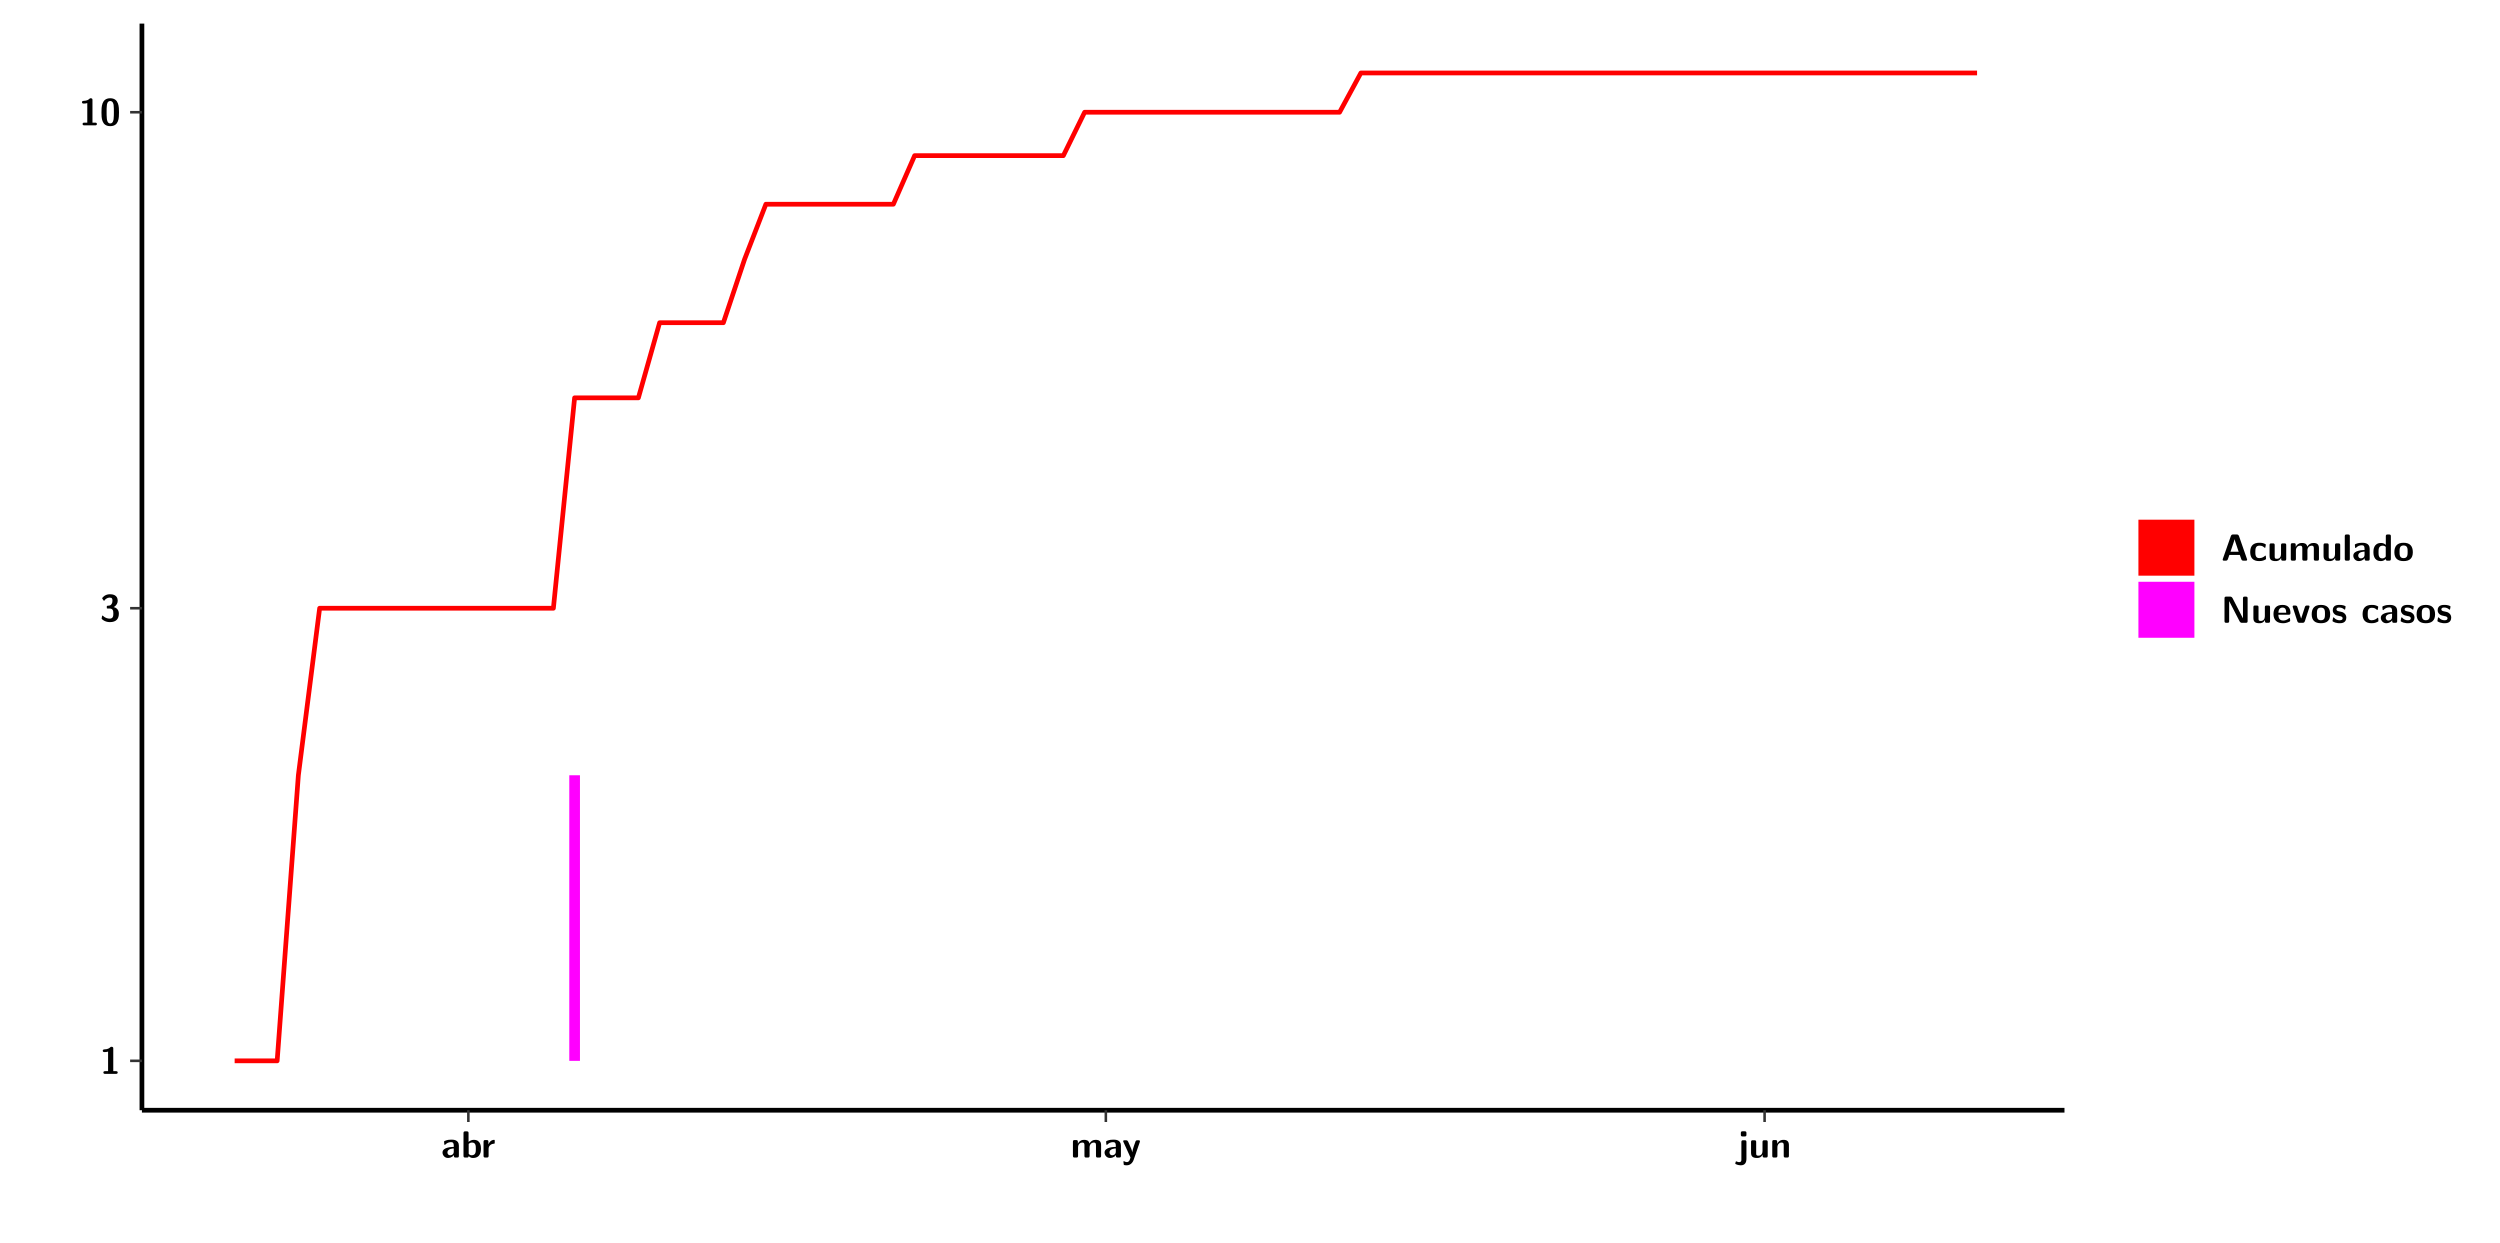
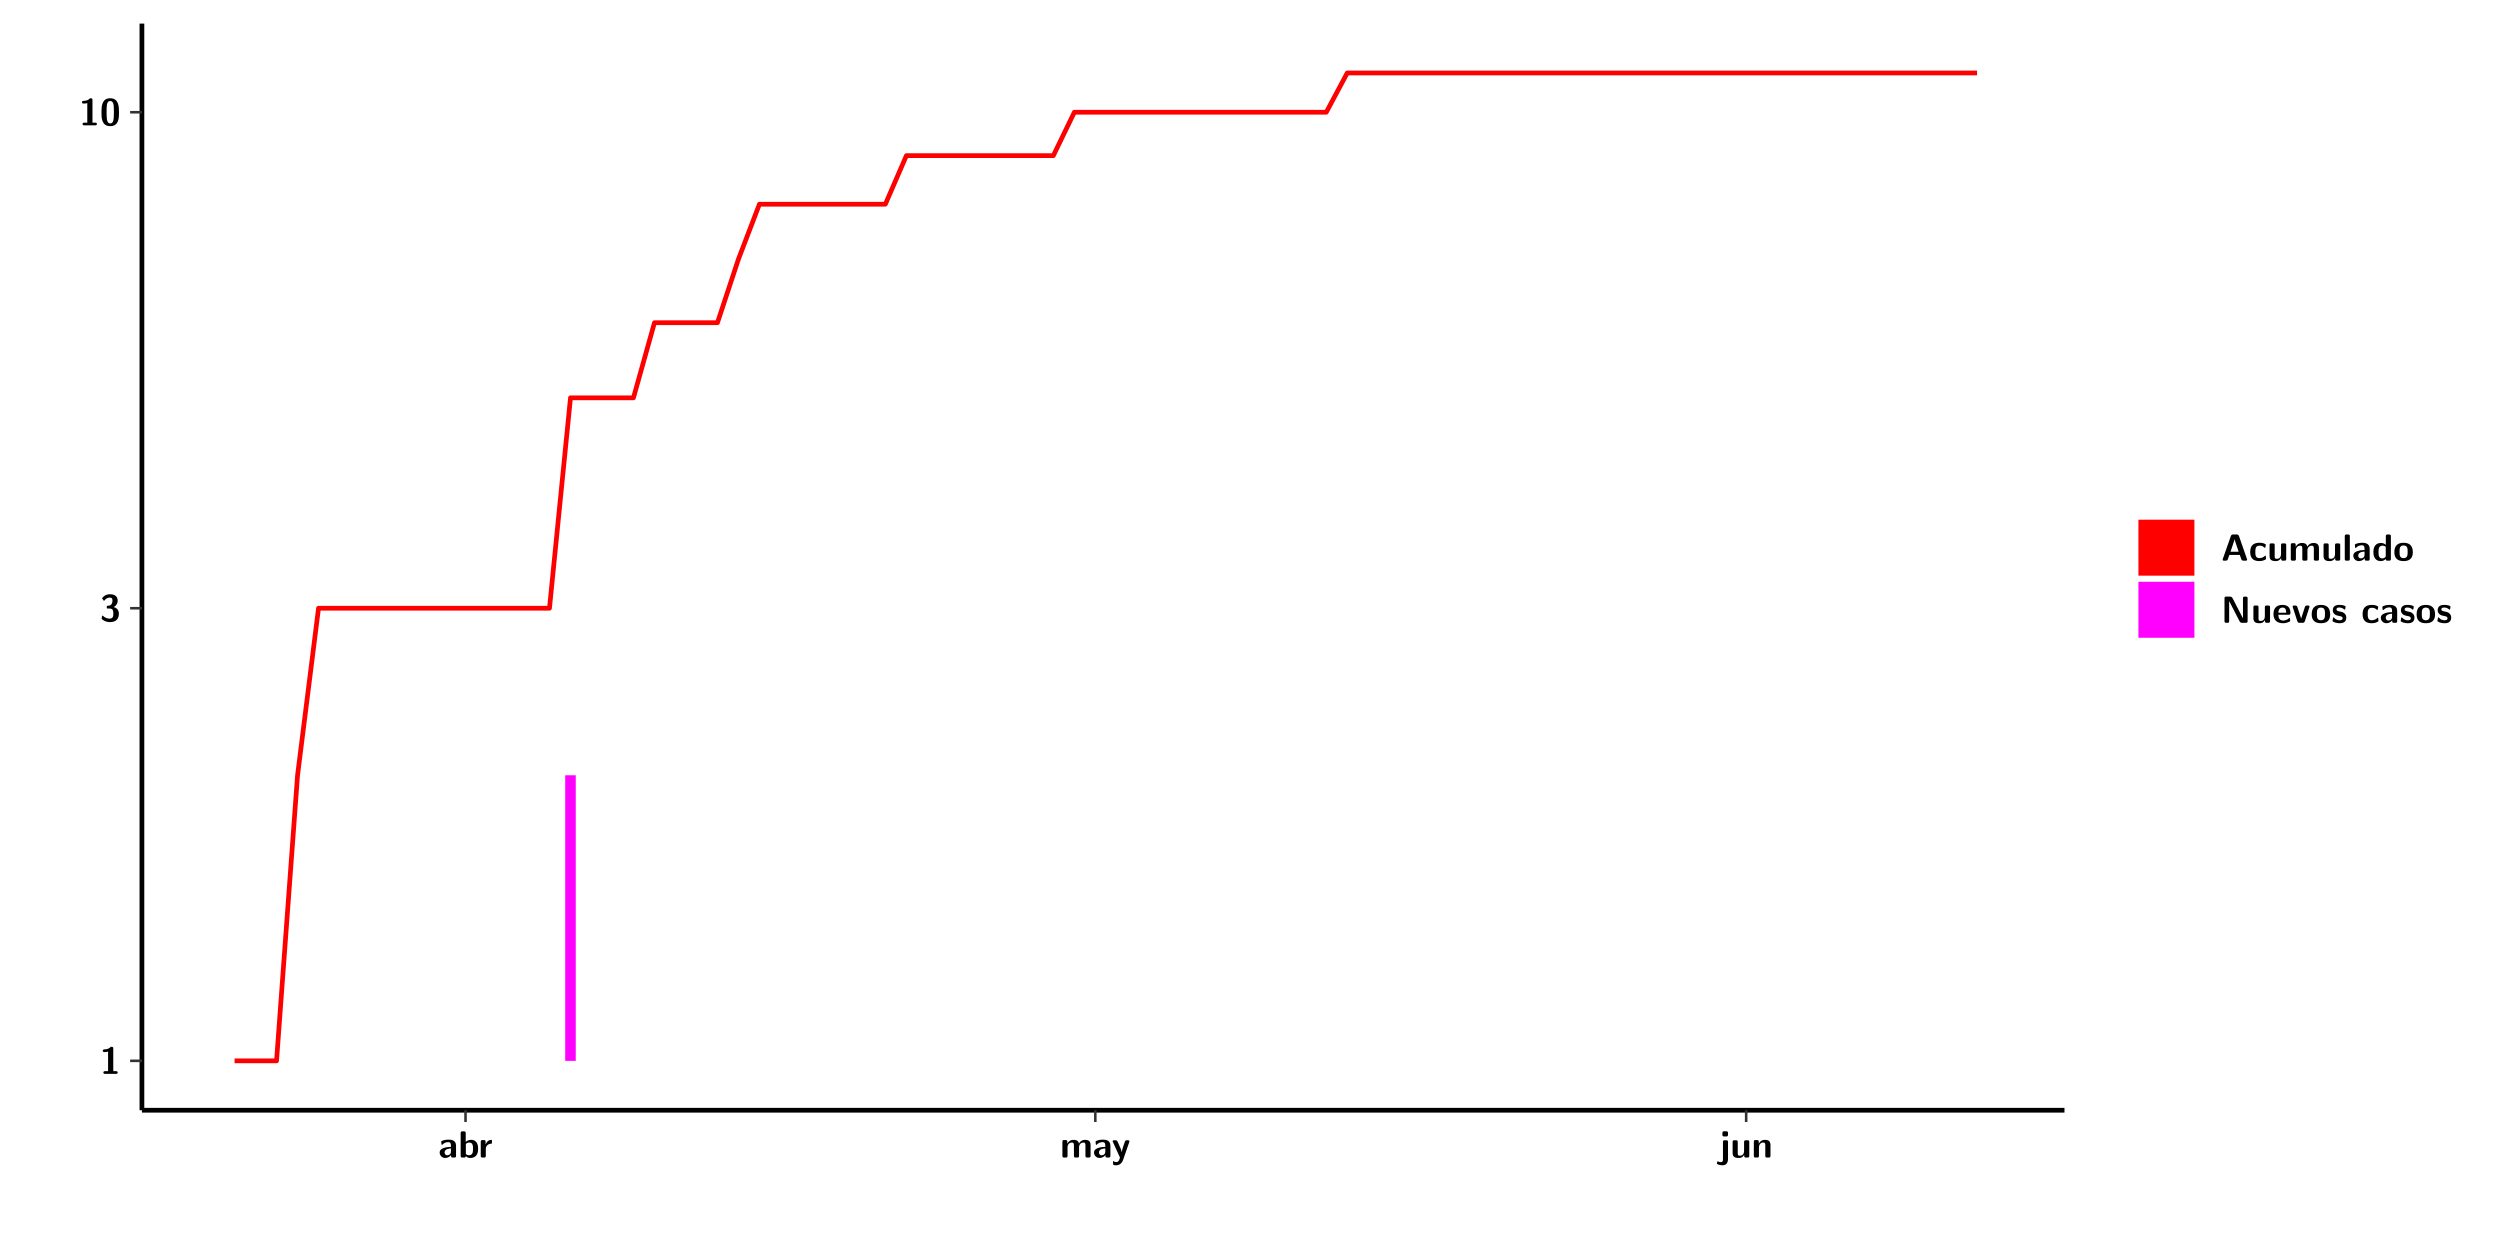
<svg xmlns="http://www.w3.org/2000/svg" xmlns:xlink="http://www.w3.org/1999/xlink" width="579.653pt" height="288pt" viewBox="0 0 579.653 288" version="1.1">
  <defs>
    <g>
      <symbol overflow="visible" id="glyph0-0">
        <path style="stroke:none;" d="" />
      </symbol>
      <symbol overflow="visible" id="glyph0-1">
        <path style="stroke:none;" d="M 3.109 -5.859 C 3.109 -6.016 3.109 -6.281 2.719 -6.281 C 2.547 -6.281 2.516 -6.266 2.406 -6.156 C 2.25 -6.016 1.922 -5.688 1.047 -5.672 C 0.891 -5.672 0.672 -5.609 0.672 -5.359 C 0.672 -5.047 0.969 -5.047 1.094 -5.047 C 1.344 -5.047 1.656 -5.078 1.906 -5.156 L 1.906 -0.625 L 1.234 -0.625 C 1.109 -0.625 0.812 -0.625 0.812 -0.312 C 0.812 0 1.109 0 1.234 0 L 3.719 0 C 3.828 0 4.141 0 4.141 -0.312 C 4.141 -0.625 3.828 -0.625 3.719 -0.625 L 3.109 -0.625 Z M 3.109 -5.859 " />
      </symbol>
      <symbol overflow="visible" id="glyph0-2">
        <path style="stroke:none;" d="M 0.844 -4.859 C 0.906 -4.766 0.953 -4.766 0.969 -4.766 C 1.031 -4.766 1.047 -4.797 1.094 -4.859 C 1.547 -5.5 2.172 -5.5 2.281 -5.5 C 2.844 -5.5 2.922 -5.203 2.922 -4.781 C 2.922 -4.656 2.922 -4.234 2.641 -3.906 C 2.438 -3.656 2.219 -3.641 1.953 -3.625 C 1.859 -3.609 1.688 -3.609 1.672 -3.578 C 1.609 -3.562 1.609 -3.5 1.609 -3.359 L 1.609 -3.203 C 1.609 -2.984 1.609 -2.969 1.844 -2.969 L 2.219 -2.969 C 3.031 -2.969 3.125 -2.469 3.125 -1.797 C 3.125 -1.203 3.062 -0.625 2.266 -0.625 C 1.984 -0.625 1.328 -0.688 0.75 -1.25 C 0.672 -1.328 0.656 -1.328 0.625 -1.328 C 0.531 -1.328 0.516 -1.25 0.516 -1.234 C 0.516 -1.234 0.406 -0.672 0.406 -0.625 C 0.406 -0.516 1.156 0.188 2.312 0.188 C 3.812 0.188 4.406 -0.609 4.406 -1.781 C 4.406 -2.562 3.984 -3.109 3.203 -3.297 C 3.906 -3.688 4.141 -4.266 4.141 -4.766 C 4.141 -6.156 2.891 -6.281 2.328 -6.281 C 1.125 -6.281 0.531 -5.422 0.531 -5.344 C 0.531 -5.297 0.594 -5.219 0.594 -5.219 Z M 0.844 -4.859 " />
      </symbol>
      <symbol overflow="visible" id="glyph0-3">
        <path style="stroke:none;" d="M 4.438 -3 C 4.438 -4.203 4.438 -6.281 2.406 -6.281 C 0.375 -6.281 0.375 -4.219 0.375 -3 C 0.375 -1.812 0.375 0.188 2.406 0.188 C 4.438 0.188 4.438 -1.781 4.438 -3 Z M 2.406 -0.438 C 1.75 -0.438 1.656 -1.25 1.625 -1.484 C 1.562 -1.953 1.562 -2.766 1.562 -3.125 C 1.562 -3.641 1.562 -4.203 1.625 -4.641 C 1.641 -4.875 1.734 -5.641 2.406 -5.641 C 3.047 -5.641 3.156 -4.906 3.188 -4.734 C 3.25 -4.281 3.25 -3.594 3.25 -3.125 C 3.25 -2.625 3.25 -1.953 3.188 -1.469 C 3.156 -1.234 3.062 -0.438 2.406 -0.438 Z M 2.406 -0.438 " />
      </symbol>
      <symbol overflow="visible" id="glyph0-4">
        <path style="stroke:none;" d="M 4.062 -2.766 C 4.062 -4.156 2.734 -4.156 2.297 -4.156 C 1.891 -4.156 1.453 -4.125 0.859 -3.891 C 0.672 -3.797 0.625 -3.781 0.625 -3.688 C 0.625 -3.625 0.688 -3.109 0.688 -3.047 C 0.703 -2.984 0.75 -2.938 0.812 -2.938 C 0.844 -2.938 0.875 -2.969 0.906 -3 C 1.281 -3.391 1.719 -3.578 2.266 -3.578 C 2.734 -3.578 2.875 -3.297 2.875 -2.781 L 2.875 -2.469 C 2.562 -2.469 0.266 -2.453 0.266 -1.172 C 0.266 -0.547 0.766 0.094 1.531 0.094 C 1.828 0.094 2.484 0.016 2.906 -0.594 L 2.906 -0.422 C 2.906 -0.141 2.969 0 3.328 0 L 3.641 0 C 3.984 0 4.062 -0.109 4.062 -0.422 Z M 2.875 -1.344 C 2.875 -0.531 2.047 -0.531 2.016 -0.531 C 1.641 -0.531 1.406 -0.844 1.406 -1.188 C 1.406 -2.047 2.625 -2.109 2.875 -2.109 Z M 2.875 -1.344 " />
      </symbol>
      <symbol overflow="visible" id="glyph0-5">
        <path style="stroke:none;" d="M 1.703 -5.656 C 1.703 -5.938 1.641 -6.078 1.281 -6.078 L 0.953 -6.078 C 0.641 -6.078 0.531 -5.984 0.531 -5.656 L 0.531 -0.422 C 0.531 -0.109 0.625 0 0.953 0 L 1.312 0 C 1.453 0 1.719 0 1.734 -0.344 C 2.125 0.094 2.578 0.094 2.719 0.094 C 4.578 0.094 4.578 -1.594 4.578 -2.031 C 4.578 -2.453 4.578 -4.109 2.938 -4.109 C 2.219 -4.109 1.781 -3.703 1.703 -3.625 Z M 1.734 -3.172 C 1.844 -3.281 2.109 -3.484 2.5 -3.484 C 3.391 -3.484 3.391 -2.672 3.391 -2.016 C 3.391 -1.375 3.391 -0.531 2.406 -0.531 C 2.047 -0.531 1.828 -0.75 1.734 -0.875 Z M 1.734 -3.172 " />
      </symbol>
      <symbol overflow="visible" id="glyph0-6">
        <path style="stroke:none;" d="M 1.703 -2.016 C 1.703 -2.844 2.391 -3.188 2.938 -3.219 C 3.109 -3.234 3.125 -3.234 3.125 -3.469 L 3.125 -3.875 C 3.125 -4.047 3.125 -4.109 2.969 -4.109 C 2.719 -4.109 2.078 -4.031 1.672 -3.078 L 1.656 -3.078 L 1.656 -3.641 C 1.656 -3.922 1.594 -4.062 1.234 -4.062 L 0.953 -4.062 C 0.641 -4.062 0.531 -3.969 0.531 -3.641 L 0.531 -0.422 C 0.531 -0.109 0.625 0 0.953 0 L 1.281 0 C 1.609 0 1.703 -0.109 1.703 -0.422 Z M 1.703 -2.016 " />
      </symbol>
      <symbol overflow="visible" id="glyph0-7">
        <path style="stroke:none;" d="M 7.062 -2.844 C 7.062 -3.75 6.672 -4.109 5.781 -4.109 C 5.156 -4.109 4.688 -3.828 4.359 -3.25 C 4.219 -4.078 3.484 -4.109 3.109 -4.109 C 2.938 -4.109 2.578 -4.109 2.188 -3.828 C 1.906 -3.625 1.734 -3.344 1.672 -3.203 L 1.672 -3.641 C 1.672 -3.922 1.609 -4.062 1.25 -4.062 L 0.953 -4.062 C 0.625 -4.062 0.531 -3.969 0.531 -3.641 L 0.531 -0.422 C 0.531 -0.109 0.625 0 0.953 0 L 1.297 0 C 1.625 0 1.719 -0.109 1.719 -0.422 L 1.719 -2.359 C 1.719 -3.141 2.25 -3.484 2.688 -3.484 C 3.109 -3.484 3.203 -3.297 3.203 -2.828 L 3.203 -0.422 C 3.203 -0.109 3.297 0 3.625 0 L 3.969 0 C 4.297 0 4.391 -0.109 4.391 -0.422 L 4.391 -2.359 C 4.391 -3.141 4.922 -3.484 5.359 -3.484 C 5.781 -3.484 5.875 -3.297 5.875 -2.828 L 5.875 -0.422 C 5.875 -0.109 5.969 0 6.297 0 L 6.641 0 C 6.984 0 7.062 -0.109 7.062 -0.422 Z M 7.062 -2.844 " />
      </symbol>
      <symbol overflow="visible" id="glyph0-8">
        <path style="stroke:none;" d="M 4.109 -3.609 C 4.141 -3.719 4.141 -3.734 4.141 -3.781 C 4.141 -4.016 3.906 -4.016 3.797 -4.016 L 3.609 -4.016 C 3.469 -4.016 3.266 -4.016 3.141 -3.812 C 3.109 -3.766 2.406 -1.828 2.359 -1.25 L 2.344 -1.25 C 2.312 -1.672 1.953 -2.484 1.562 -3.328 C 1.328 -3.891 1.266 -4.016 0.828 -4.016 L 0.594 -4.016 C 0.469 -4.016 0.25 -4.016 0.25 -3.781 C 0.25 -3.75 0.281 -3.688 0.297 -3.641 L 1.953 0 C 1.891 0.188 1.859 0.281 1.828 0.375 C 1.734 0.656 1.578 1.047 1.109 1.047 C 0.812 1.047 0.609 0.922 0.516 0.875 C 0.469 0.844 0.453 0.828 0.422 0.828 C 0.391 0.828 0.312 0.859 0.312 0.969 C 0.312 1.031 0.375 1.641 0.391 1.672 C 0.469 1.781 0.953 1.797 1.094 1.797 C 2.172 1.797 2.609 0.766 2.672 0.547 Z M 4.109 -3.609 " />
      </symbol>
      <symbol overflow="visible" id="glyph0-9">
        <path style="stroke:none;" d="M 1.969 -5.672 C 1.969 -5.953 1.906 -6.094 1.547 -6.094 L 1.094 -6.094 C 0.766 -6.094 0.672 -5.984 0.672 -5.672 L 0.672 -5.312 C 0.672 -5.031 0.734 -4.891 1.094 -4.891 L 1.547 -4.891 C 1.875 -4.891 1.969 -5 1.969 -5.312 Z M 0.797 0.484 C 0.797 0.703 0.797 1.062 0.25 1.062 C 0.156 1.062 -0.094 1.031 -0.266 0.922 C -0.359 0.875 -0.375 0.875 -0.406 0.875 C -0.484 0.875 -0.5 0.922 -0.547 1.094 C -0.609 1.281 -0.625 1.359 -0.625 1.391 C -0.625 1.547 0.109 1.797 0.656 1.797 C 1.625 1.797 1.969 1.141 1.969 0.281 L 1.969 -3.594 C 1.969 -3.875 1.906 -4.016 1.547 -4.016 L 1.219 -4.016 C 0.891 -4.016 0.797 -3.906 0.797 -3.594 Z M 0.797 0.484 " />
      </symbol>
      <symbol overflow="visible" id="glyph0-10">
        <path style="stroke:none;" d="M 4.391 -3.594 C 4.391 -3.875 4.328 -4.016 3.969 -4.016 L 3.609 -4.016 C 3.281 -4.016 3.188 -3.906 3.188 -3.594 L 3.188 -1.516 C 3.188 -0.938 2.891 -0.438 2.266 -0.438 C 1.766 -0.438 1.719 -0.562 1.719 -1.031 L 1.719 -3.594 C 1.719 -3.875 1.656 -4.016 1.297 -4.016 L 0.953 -4.016 C 0.625 -4.016 0.531 -3.922 0.531 -3.594 L 0.531 -1.109 C 0.531 -0.172 1.031 0.094 1.953 0.094 C 2.188 0.094 2.812 0.094 3.219 -0.656 L 3.219 -0.422 C 3.219 -0.141 3.281 0 3.641 0 L 3.969 0 C 4.297 0 4.391 -0.109 4.391 -0.422 Z M 4.391 -3.594 " />
      </symbol>
      <symbol overflow="visible" id="glyph0-11">
        <path style="stroke:none;" d="M 4.391 -2.844 C 4.391 -3.75 4 -4.109 3.109 -4.109 C 2.188 -4.109 1.781 -3.438 1.672 -3.203 L 1.672 -3.641 C 1.672 -3.922 1.609 -4.062 1.25 -4.062 L 0.953 -4.062 C 0.625 -4.062 0.531 -3.969 0.531 -3.641 L 0.531 -0.422 C 0.531 -0.109 0.625 0 0.953 0 L 1.297 0 C 1.625 0 1.719 -0.109 1.719 -0.422 L 1.719 -2.359 C 1.719 -3.125 2.219 -3.484 2.688 -3.484 C 3.109 -3.484 3.188 -3.281 3.188 -2.828 L 3.188 -0.422 C 3.188 -0.141 3.25 0 3.609 0 L 3.969 0 C 4.297 0 4.391 -0.109 4.391 -0.422 Z M 4.391 -2.844 " />
      </symbol>
      <symbol overflow="visible" id="glyph0-12">
        <path style="stroke:none;" d="M 4.156 -5.703 C 4.031 -6.078 3.766 -6.078 3.594 -6.078 L 2.828 -6.078 C 2.641 -6.078 2.391 -6.078 2.266 -5.703 L 0.406 -0.406 C 0.375 -0.297 0.375 -0.281 0.375 -0.234 C 0.375 0 0.594 0 0.703 0 L 1.031 0 C 1.188 0 1.453 0 1.578 -0.344 L 1.922 -1.328 L 4.344 -1.328 L 4.641 -0.484 C 4.75 -0.172 4.812 0 5.234 0 L 5.703 0 C 5.828 0 6.047 0 6.047 -0.234 C 6.047 -0.281 6.047 -0.297 6 -0.406 Z M 2.812 -3.938 C 2.938 -4.328 3.062 -4.656 3.125 -4.969 L 3.141 -4.969 C 3.188 -4.766 3.188 -4.75 3.25 -4.547 L 4.078 -2.078 L 2.188 -2.078 Z M 2.812 -3.938 " />
      </symbol>
      <symbol overflow="visible" id="glyph0-13">
        <path style="stroke:none;" d="M 4 -0.438 C 4 -0.531 3.969 -0.938 3.953 -1.047 C 3.953 -1.078 3.938 -1.172 3.844 -1.172 C 3.812 -1.172 3.797 -1.172 3.703 -1.078 C 3.562 -0.953 3.141 -0.594 2.422 -0.594 C 1.516 -0.594 1.516 -1.469 1.516 -2.031 C 1.516 -2.75 1.562 -3.484 2.453 -3.484 C 3.031 -3.484 3.266 -3.344 3.578 -3.078 C 3.688 -2.984 3.703 -2.984 3.734 -2.984 C 3.828 -2.984 3.844 -3.062 3.844 -3.094 C 3.859 -3.172 3.953 -3.656 3.953 -3.703 C 3.953 -3.781 3.891 -3.812 3.75 -3.891 C 3.328 -4.078 3.062 -4.156 2.453 -4.156 C 1.141 -4.156 0.328 -3.547 0.328 -2.016 C 0.328 -0.562 1.078 0.094 2.406 0.094 C 2.641 0.094 3.172 0.094 3.75 -0.203 C 4 -0.344 4 -0.344 4 -0.438 Z M 4 -0.438 " />
      </symbol>
      <symbol overflow="visible" id="glyph0-14">
        <path style="stroke:none;" d="M 1.703 -5.656 C 1.703 -5.938 1.641 -6.078 1.281 -6.078 L 0.953 -6.078 C 0.641 -6.078 0.531 -5.984 0.531 -5.656 L 0.531 -0.422 C 0.531 -0.109 0.625 0 0.953 0 L 1.281 0 C 1.609 0 1.703 -0.109 1.703 -0.422 Z M 1.703 -5.656 " />
      </symbol>
      <symbol overflow="visible" id="glyph0-15">
        <path style="stroke:none;" d="M 4.375 -5.656 C 4.375 -5.938 4.312 -6.078 3.953 -6.078 L 3.625 -6.078 C 3.297 -6.078 3.203 -5.969 3.203 -5.656 L 3.203 -3.672 C 2.812 -4.047 2.375 -4.109 2.109 -4.109 C 0.328 -4.109 0.328 -2.422 0.328 -2 C 0.328 -1.594 0.328 0.094 2.062 0.094 C 2.422 0.094 2.812 -0.016 3.188 -0.406 C 3.188 -0.094 3.297 0 3.609 0 L 3.953 0 C 4.281 0 4.375 -0.109 4.375 -0.422 Z M 3.188 -1.094 C 3.188 -0.953 3.188 -0.875 2.922 -0.688 C 2.703 -0.547 2.5 -0.531 2.406 -0.531 C 1.516 -0.531 1.516 -1.344 1.516 -2 C 1.516 -2.656 1.516 -3.484 2.5 -3.484 C 2.75 -3.484 2.984 -3.391 3.188 -3.203 Z M 3.188 -1.094 " />
      </symbol>
      <symbol overflow="visible" id="glyph0-16">
        <path style="stroke:none;" d="M 4.547 -1.969 C 4.547 -3.406 3.844 -4.156 2.406 -4.156 C 0.953 -4.156 0.266 -3.391 0.266 -1.969 C 0.266 -0.547 1.031 0.094 2.406 0.094 C 3.781 0.094 4.547 -0.531 4.547 -1.969 Z M 2.406 -0.594 C 1.469 -0.594 1.469 -1.375 1.469 -2.078 C 1.469 -2.75 1.469 -3.531 2.406 -3.531 C 3.344 -3.531 3.344 -2.766 3.344 -2.078 C 3.344 -1.391 3.344 -0.594 2.406 -0.594 Z M 2.406 -0.594 " />
      </symbol>
      <symbol overflow="visible" id="glyph0-17">
        <path style="stroke:none;" d="M 2.656 -5.734 C 2.469 -6.078 2.203 -6.078 2.031 -6.078 L 1.219 -6.078 C 0.906 -6.078 0.797 -5.984 0.797 -5.656 L 0.797 -0.422 C 0.797 -0.109 0.891 0 1.219 0 L 1.453 0 C 1.781 0 1.875 -0.109 1.875 -0.422 L 1.875 -5.016 L 1.891 -5.016 L 4.297 -0.344 C 4.484 0 4.75 0 4.922 0 L 5.734 0 C 6.062 0 6.156 -0.109 6.156 -0.422 L 6.156 -5.656 C 6.156 -5.938 6.094 -6.078 5.734 -6.078 L 5.5 -6.078 C 5.156 -6.078 5.078 -5.969 5.078 -5.656 L 5.078 -1.062 L 5.062 -1.062 Z M 2.656 -5.734 " />
      </symbol>
      <symbol overflow="visible" id="glyph0-18">
        <path style="stroke:none;" d="M 3.781 -1.875 C 3.984 -1.875 4.203 -1.891 4.203 -2.281 C 4.203 -3.406 3.672 -4.156 2.359 -4.156 C 0.969 -4.156 0.266 -3.375 0.266 -2.047 C 0.266 -0.609 1.109 0.094 2.484 0.094 C 2.812 0.094 3.312 0.047 3.891 -0.234 C 4.078 -0.328 4.141 -0.359 4.141 -0.469 C 4.141 -0.531 4.125 -0.781 4.109 -0.844 C 4.078 -1.125 4.062 -1.125 3.984 -1.125 C 3.953 -1.125 3.938 -1.125 3.844 -1.047 C 3.328 -0.594 2.797 -0.531 2.516 -0.531 C 1.531 -0.531 1.422 -1.312 1.391 -1.875 Z M 1.406 -2.344 C 1.422 -2.875 1.609 -3.531 2.359 -3.531 C 3.062 -3.531 3.203 -3.031 3.219 -2.344 Z M 1.406 -2.344 " />
      </symbol>
      <symbol overflow="visible" id="glyph0-19">
        <path style="stroke:none;" d="M 4.109 -3.609 C 4.141 -3.719 4.141 -3.75 4.141 -3.766 C 4.141 -4.016 3.922 -4.016 3.797 -4.016 L 3.609 -4.016 C 3.25 -4.016 3.141 -3.891 3.062 -3.641 L 2.203 -0.984 L 1.328 -3.641 C 1.266 -3.828 1.203 -4.016 0.781 -4.016 L 0.578 -4.016 C 0.453 -4.016 0.234 -4.016 0.234 -3.766 C 0.234 -3.75 0.234 -3.719 0.266 -3.609 L 1.312 -0.375 C 1.438 0 1.703 0 1.859 0 L 2.5 0 C 2.672 0 2.938 0 3.062 -0.375 Z M 4.109 -3.609 " />
      </symbol>
      <symbol overflow="visible" id="glyph0-20">
        <path style="stroke:none;" d="M 3.469 -1.234 C 3.469 -1.734 3.203 -2.031 3.047 -2.172 C 2.703 -2.484 2.391 -2.547 2.031 -2.609 C 1.547 -2.703 1.188 -2.766 1.188 -3.109 C 1.188 -3.469 1.484 -3.547 1.828 -3.547 C 2.406 -3.547 2.719 -3.328 2.953 -3.125 C 3.047 -3.047 3.062 -3.047 3.094 -3.047 C 3.188 -3.047 3.203 -3.125 3.203 -3.156 C 3.219 -3.219 3.312 -3.719 3.312 -3.766 C 3.312 -3.906 2.844 -4.031 2.75 -4.062 C 2.406 -4.156 2.125 -4.156 1.891 -4.156 C 1.5 -4.156 0.328 -4.156 0.328 -2.906 C 0.328 -2.484 0.516 -2.219 0.75 -2 C 1.062 -1.734 1.406 -1.672 1.906 -1.562 C 2.156 -1.531 2.609 -1.453 2.609 -1.062 C 2.609 -0.656 2.266 -0.594 1.922 -0.594 C 1.531 -0.594 1.047 -0.703 0.625 -1.188 C 0.594 -1.234 0.562 -1.266 0.516 -1.266 C 0.422 -1.266 0.406 -1.188 0.391 -1.125 C 0.375 -1.016 0.266 -0.516 0.266 -0.422 C 0.266 -0.266 0.922 -0.062 0.922 -0.047 C 1.406 0.094 1.766 0.094 1.922 0.094 C 2.359 0.094 3.469 0.062 3.469 -1.234 Z M 3.469 -1.234 " />
      </symbol>
    </g>
    <clipPath id="clip1">
      <path d="M 0 0 L 576.008 0 L 576.008 288 L 0 288 Z M 0 0 " />
    </clipPath>
    <clipPath id="clip2">
      <path d="M 32.906 5.477 L 478.672 5.477 L 478.672 257.414 L 32.906 257.414 Z M 32.906 5.477 " />
    </clipPath>
  </defs>
  <g id="surface1">
    <g clip-path="url(#clip1)" clip-rule="nonzero">
      <path style="fill-rule:nonzero;fill:rgb(100%,100%,100%);fill-opacity:1;stroke-width:0.598;stroke-linecap:round;stroke-linejoin:round;stroke:rgb(100%,100%,100%);stroke-opacity:1;stroke-miterlimit:10;" d="M 0 0 L 0 288.004 L 576.008 288.004 L 576.008 0 Z M 0 0 " transform="matrix(1,0,0,-1,0,288)" />
    </g>
    <g clip-path="url(#clip2)" clip-rule="nonzero">
      <path style=" stroke:none;fill-rule:nonzero;fill:rgb(100%,100%,100%);fill-opacity:1;" d="M 32.906 257.414 L 32.906 5.477 L 478.672 5.477 L 478.672 257.414 Z M 32.906 257.414 " />
    </g>
-     <path style=" stroke:none;fill-rule:nonzero;fill:rgb(100%,0%,100%);fill-opacity:1;" d="M 131.996 245.969 L 131.996 179.754 L 134.469 179.754 L 134.469 245.969 Z M 131.996 245.969 " />
-     <path style="fill:none;stroke-width:1.096;stroke-linecap:butt;stroke-linejoin:round;stroke:rgb(100%,0%,0%);stroke-opacity:1;stroke-miterlimit:10;" d="M 54.406 42.031 L 64.262 42.031 L 69.18 108.246 L 74.113 146.973 L 128.309 146.973 L 133.23 195.758 L 148.016 195.758 L 152.938 213.172 L 167.723 213.172 L 172.645 227.898 L 177.578 240.652 L 207.137 240.652 L 212.066 251.91 L 246.547 251.91 L 251.48 261.973 L 310.598 261.973 L 315.531 271.078 L 458.406 271.078 " transform="matrix(1,0,0,-1,0,288)" />
+     <path style=" stroke:none;fill-rule:nonzero;fill:rgb(100%,0%,100%);fill-opacity:1;" d="M 131.051 245.969 L 131.051 179.754 L 133.492 179.754 L 133.492 245.969 Z M 131.051 245.969 " />
+     <path style="fill:none;stroke-width:1.096;stroke-linecap:butt;stroke-linejoin:round;stroke:rgb(100%,0%,0%);stroke-opacity:1;stroke-miterlimit:10;" d="M 54.387 42.031 L 64.121 42.031 L 68.992 108.246 L 73.855 146.973 L 127.402 146.973 L 132.277 195.758 L 146.871 195.758 L 151.742 213.172 L 166.348 213.172 L 171.211 227.898 L 176.082 240.652 L 205.281 240.652 L 210.156 251.91 L 244.227 251.91 L 249.098 261.973 L 307.512 261.973 L 312.371 271.078 L 458.406 271.078 " transform="matrix(1,0,0,-1,0,288)" />
    <path style="fill:none;stroke-width:1.096;stroke-linecap:butt;stroke-linejoin:round;stroke:rgb(0%,0%,0%);stroke-opacity:1;stroke-miterlimit:10;" d="M 32.906 30.586 L 32.906 282.523 " transform="matrix(1,0,0,-1,0,288)" />
    <g style="fill:rgb(0%,0%,0%);fill-opacity:1;">
      <use xlink:href="#glyph0-1" x="23.153" y="248.986" />
    </g>
    <g style="fill:rgb(0%,0%,0%);fill-opacity:1;">
      <use xlink:href="#glyph0-2" x="23.153" y="144.06" />
    </g>
    <g style="fill:rgb(0%,0%,0%);fill-opacity:1;">
      <use xlink:href="#glyph0-1" x="18.331" y="29.061" />
      <use xlink:href="#glyph0-3" x="23.153" y="29.061" />
    </g>
    <path style="fill:none;stroke-width:0.598;stroke-linecap:butt;stroke-linejoin:round;stroke:rgb(20%,20%,20%);stroke-opacity:1;stroke-miterlimit:10;" d="M 30.168 42.031 L 32.906 42.031 " transform="matrix(1,0,0,-1,0,288)" />
    <path style="fill:none;stroke-width:0.598;stroke-linecap:butt;stroke-linejoin:round;stroke:rgb(20%,20%,20%);stroke-opacity:1;stroke-miterlimit:10;" d="M 30.168 146.973 L 32.906 146.973 " transform="matrix(1,0,0,-1,0,288)" />
    <path style="fill:none;stroke-width:0.598;stroke-linecap:butt;stroke-linejoin:round;stroke:rgb(20%,20%,20%);stroke-opacity:1;stroke-miterlimit:10;" d="M 30.168 261.973 L 32.906 261.973 " transform="matrix(1,0,0,-1,0,288)" />
    <path style="fill:none;stroke-width:1.096;stroke-linecap:butt;stroke-linejoin:round;stroke:rgb(0%,0%,0%);stroke-opacity:1;stroke-miterlimit:10;" d="M 32.906 30.586 L 478.672 30.586 " transform="matrix(1,0,0,-1,0,288)" />
-     <path style="fill:none;stroke-width:0.598;stroke-linecap:butt;stroke-linejoin:round;stroke:rgb(20%,20%,20%);stroke-opacity:1;stroke-miterlimit:10;" d="M 108.594 27.848 L 108.594 30.586 " transform="matrix(1,0,0,-1,0,288)" />
-     <path style="fill:none;stroke-width:0.598;stroke-linecap:butt;stroke-linejoin:round;stroke:rgb(20%,20%,20%);stroke-opacity:1;stroke-miterlimit:10;" d="M 256.402 27.848 L 256.402 30.586 " transform="matrix(1,0,0,-1,0,288)" />
-     <path style="fill:none;stroke-width:0.598;stroke-linecap:butt;stroke-linejoin:round;stroke:rgb(20%,20%,20%);stroke-opacity:1;stroke-miterlimit:10;" d="M 409.141 27.848 L 409.141 30.586 " transform="matrix(1,0,0,-1,0,288)" />
+     <path style="fill:none;stroke-width:0.598;stroke-linecap:butt;stroke-linejoin:round;stroke:rgb(20%,20%,20%);stroke-opacity:1;stroke-miterlimit:10;" d="M 107.938 27.848 L 107.938 30.586 " transform="matrix(1,0,0,-1,0,288)" />
+     <path style="fill:none;stroke-width:0.598;stroke-linecap:butt;stroke-linejoin:round;stroke:rgb(20%,20%,20%);stroke-opacity:1;stroke-miterlimit:10;" d="M 253.961 27.848 L 253.961 30.586 " transform="matrix(1,0,0,-1,0,288)" />
+     <path style="fill:none;stroke-width:0.598;stroke-linecap:butt;stroke-linejoin:round;stroke:rgb(20%,20%,20%);stroke-opacity:1;stroke-miterlimit:10;" d="M 404.867 27.848 L 404.867 30.586 " transform="matrix(1,0,0,-1,0,288)" />
    <g style="fill:rgb(0%,0%,0%);fill-opacity:1;">
-       <use xlink:href="#glyph0-4" x="102.334" y="268.394" />
-       <use xlink:href="#glyph0-5" x="106.937" y="268.394" />
+       <use xlink:href="#glyph0-4" x="101.676" y="268.394" />
+       <use xlink:href="#glyph0-5" x="106.279" y="268.394" />
    </g>
    <g style="fill:rgb(0%,0%,0%);fill-opacity:1;">
-       <use xlink:href="#glyph0-6" x="111.584" y="268.394" />
+       <use xlink:href="#glyph0-6" x="110.935" y="268.394" />
    </g>
    <g style="fill:rgb(0%,0%,0%);fill-opacity:1;">
-       <use xlink:href="#glyph0-7" x="248.24" y="268.394" />
-       <use xlink:href="#glyph0-4" x="255.838" y="268.394" />
+       <use xlink:href="#glyph0-7" x="245.799" y="268.394" />
+       <use xlink:href="#glyph0-4" x="253.397" y="268.394" />
    </g>
    <g style="fill:rgb(0%,0%,0%);fill-opacity:1;">
-       <use xlink:href="#glyph0-8" x="260.169" y="268.394" />
+       <use xlink:href="#glyph0-8" x="257.728" y="268.394" />
    </g>
    <g style="fill:rgb(0%,0%,0%);fill-opacity:1;">
-       <use xlink:href="#glyph0-9" x="402.962" y="268.394" />
-       <use xlink:href="#glyph0-10" x="405.47" y="268.394" />
-       <use xlink:href="#glyph0-11" x="410.389" y="268.394" />
+       <use xlink:href="#glyph0-9" x="398.688" y="268.394" />
+       <use xlink:href="#glyph0-10" x="401.196" y="268.394" />
+       <use xlink:href="#glyph0-11" x="406.115" y="268.394" />
    </g>
    <path style=" stroke:none;fill-rule:nonzero;fill:rgb(100%,100%,100%);fill-opacity:1;" d="M 489.629 154.062 L 489.629 108.828 L 570.527 108.828 L 570.527 154.062 Z M 489.629 154.062 " />
    <path style=" stroke:none;fill-rule:nonzero;fill:rgb(100%,0%,0%);fill-opacity:1;" d="M 495.816 133.477 L 495.816 120.496 L 508.797 120.496 L 508.797 133.477 Z M 495.816 133.477 " />
    <path style=" stroke:none;fill-rule:nonzero;fill:rgb(100%,0%,100%);fill-opacity:1;" d="M 495.816 147.875 L 495.816 134.891 L 508.797 134.891 L 508.797 147.875 Z M 495.816 147.875 " />
    <g style="fill:rgb(0%,0%,0%);fill-opacity:1;">
      <use xlink:href="#glyph0-12" x="514.979" y="130.002" />
      <use xlink:href="#glyph0-13" x="521.408" y="130.002" />
      <use xlink:href="#glyph0-10" x="525.694" y="130.002" />
      <use xlink:href="#glyph0-7" x="530.613" y="130.002" />
      <use xlink:href="#glyph0-10" x="538.212" y="130.002" />
      <use xlink:href="#glyph0-14" x="543.131" y="130.002" />
      <use xlink:href="#glyph0-4" x="545.372" y="130.002" />
      <use xlink:href="#glyph0-15" x="549.975" y="130.002" />
      <use xlink:href="#glyph0-16" x="554.894" y="130.002" />
    </g>
    <g style="fill:rgb(0%,0%,0%);fill-opacity:1;">
      <use xlink:href="#glyph0-17" x="514.979" y="144.408" />
      <use xlink:href="#glyph0-10" x="521.944" y="144.408" />
      <use xlink:href="#glyph0-18" x="526.864" y="144.408" />
      <use xlink:href="#glyph0-19" x="531.345" y="144.408" />
      <use xlink:href="#glyph0-16" x="535.728" y="144.408" />
      <use xlink:href="#glyph0-20" x="540.55" y="144.408" />
    </g>
    <g style="fill:rgb(0%,0%,0%);fill-opacity:1;">
      <use xlink:href="#glyph0-13" x="547.465" y="144.408" />
      <use xlink:href="#glyph0-4" x="551.751" y="144.408" />
      <use xlink:href="#glyph0-20" x="556.354" y="144.408" />
      <use xlink:href="#glyph0-16" x="560.051" y="144.408" />
      <use xlink:href="#glyph0-20" x="564.872" y="144.408" />
    </g>
  </g>
</svg>
